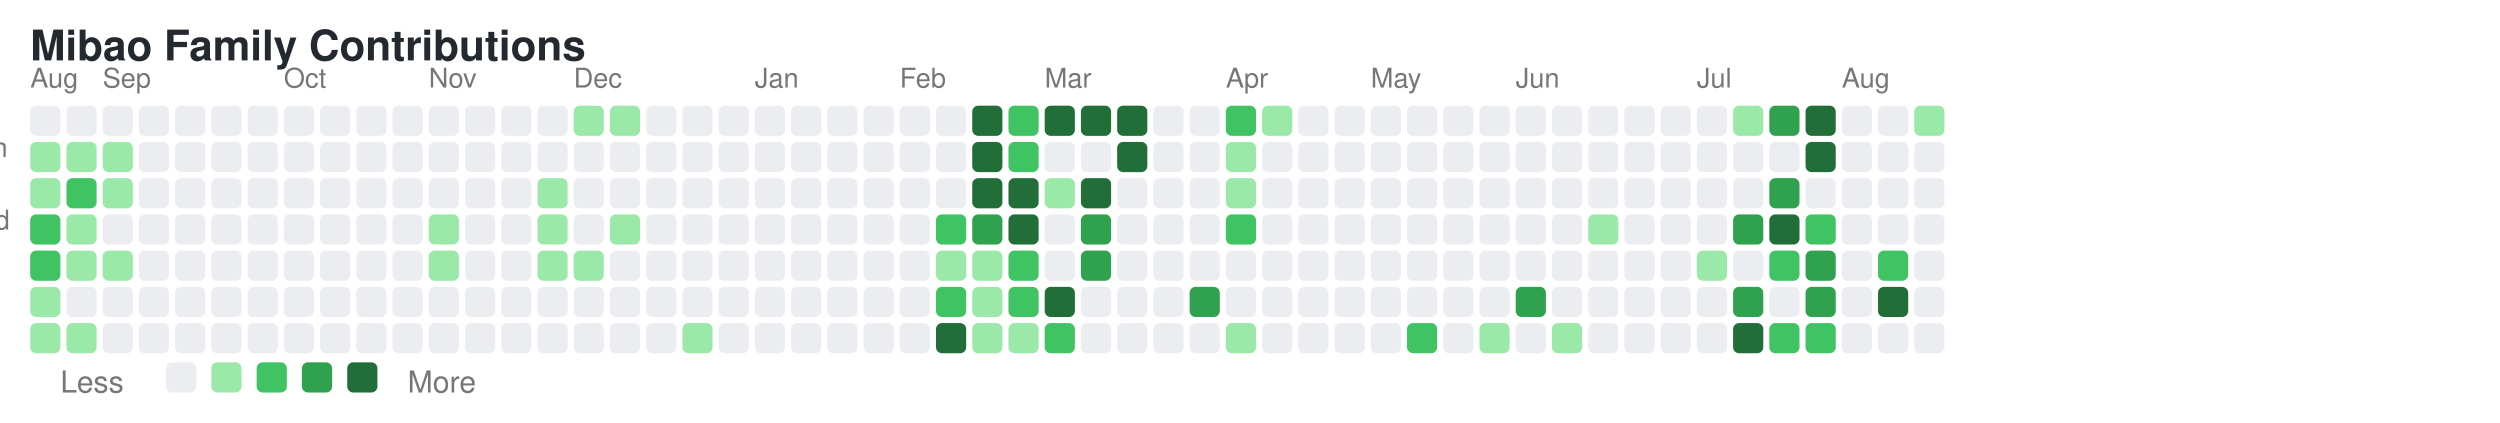
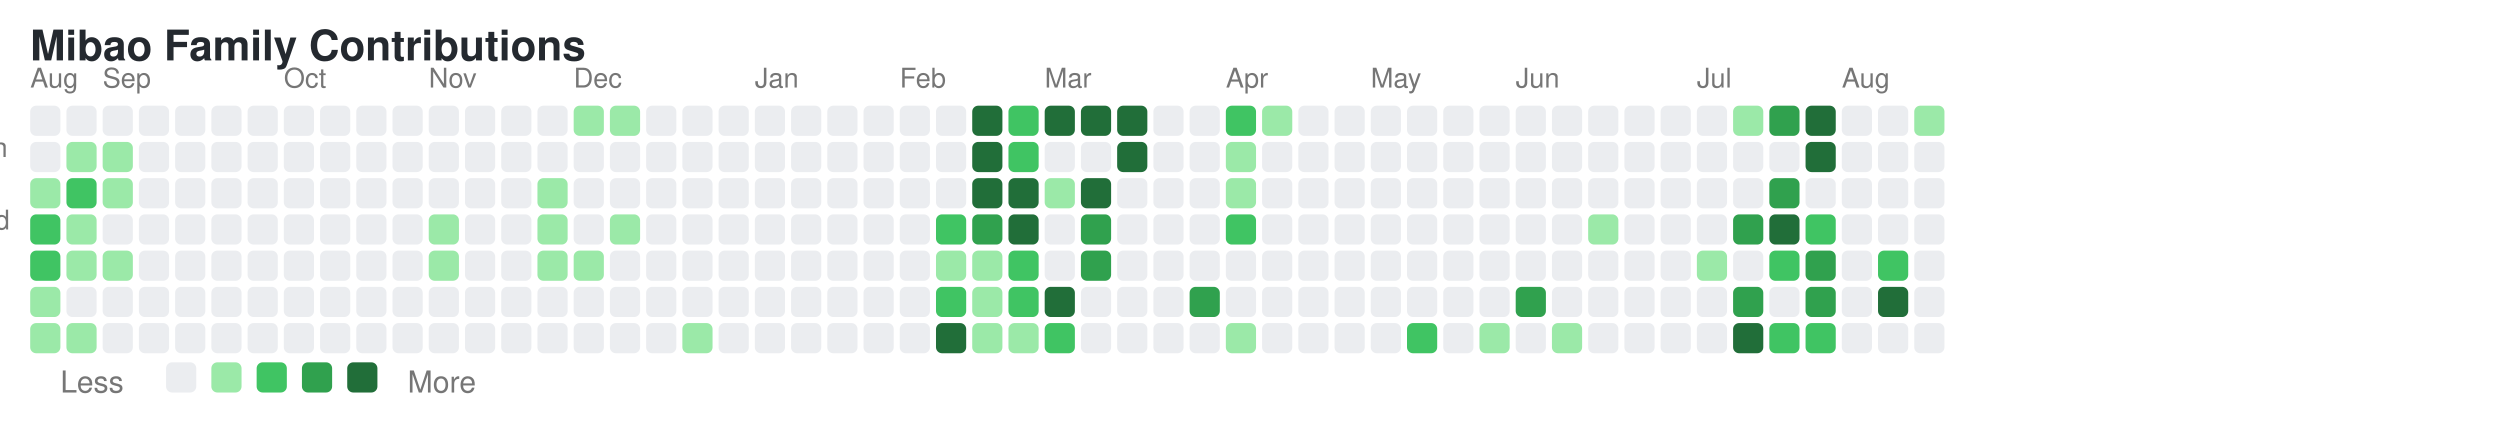
<svg xmlns="http://www.w3.org/2000/svg" width="828" height="140">
  <text x="10" y="20" font-family="-apple-system, BlinkMacSystemFont, Segoe UI, Helvetica, Arial, sans-serif" font-size="14" font-weight="600" fill="#24292f">Mibao Family Contributions</text>
  <g transform="translate(10, 35)">
    <text x="0" y="-6" font-family="-apple-system, BlinkMacSystemFont, Segoe UI, Helvetica, Arial, sans-serif" font-size="9" fill="#767676">Aug</text>
    <text x="24" y="-6" font-family="-apple-system, BlinkMacSystemFont, Segoe UI, Helvetica, Arial, sans-serif" font-size="9" fill="#767676">Sep</text>
    <text x="84" y="-6" font-family="-apple-system, BlinkMacSystemFont, Segoe UI, Helvetica, Arial, sans-serif" font-size="9" fill="#767676">Oct</text>
    <text x="132" y="-6" font-family="-apple-system, BlinkMacSystemFont, Segoe UI, Helvetica, Arial, sans-serif" font-size="9" fill="#767676">Nov</text>
    <text x="180" y="-6" font-family="-apple-system, BlinkMacSystemFont, Segoe UI, Helvetica, Arial, sans-serif" font-size="9" fill="#767676">Dec</text>
    <text x="240" y="-6" font-family="-apple-system, BlinkMacSystemFont, Segoe UI, Helvetica, Arial, sans-serif" font-size="9" fill="#767676">Jan</text>
    <text x="288" y="-6" font-family="-apple-system, BlinkMacSystemFont, Segoe UI, Helvetica, Arial, sans-serif" font-size="9" fill="#767676">Feb</text>
    <text x="336" y="-6" font-family="-apple-system, BlinkMacSystemFont, Segoe UI, Helvetica, Arial, sans-serif" font-size="9" fill="#767676">Mar</text>
    <text x="396" y="-6" font-family="-apple-system, BlinkMacSystemFont, Segoe UI, Helvetica, Arial, sans-serif" font-size="9" fill="#767676">Apr</text>
    <text x="444" y="-6" font-family="-apple-system, BlinkMacSystemFont, Segoe UI, Helvetica, Arial, sans-serif" font-size="9" fill="#767676">May</text>
    <text x="492" y="-6" font-family="-apple-system, BlinkMacSystemFont, Segoe UI, Helvetica, Arial, sans-serif" font-size="9" fill="#767676">Jun</text>
    <text x="552" y="-6" font-family="-apple-system, BlinkMacSystemFont, Segoe UI, Helvetica, Arial, sans-serif" font-size="9" fill="#767676">Jul</text>
    <text x="600" y="-6" font-family="-apple-system, BlinkMacSystemFont, Segoe UI, Helvetica, Arial, sans-serif" font-size="9" fill="#767676">Aug</text>
    <text x="-25" y="17.0" font-family="-apple-system, BlinkMacSystemFont, Segoe UI, Helvetica, Arial, sans-serif" font-size="9" fill="#767676">Mon</text>
    <text x="-25" y="41.0" font-family="-apple-system, BlinkMacSystemFont, Segoe UI, Helvetica, Arial, sans-serif" font-size="9" fill="#767676">Wed</text>
    <text x="-25" y="65.0" font-family="-apple-system, BlinkMacSystemFont, Segoe UI, Helvetica, Arial, sans-serif" font-size="9" fill="#767676">Fri</text>
    <rect x="0" y="0" width="10" height="10" fill="#ebedf0" rx="2" />
-     <rect x="0" y="12" width="10" height="10" fill="#9be9a8" rx="2" />
+     <rect x="0" y="12" width="10" height="10" fill="#ebedf0" rx="2" />
    <rect x="0" y="24" width="10" height="10" fill="#9be9a8" rx="2" />
    <rect x="0" y="36" width="10" height="10" fill="#40c463" rx="2" />
    <rect x="0" y="48" width="10" height="10" fill="#40c463" rx="2" />
    <rect x="0" y="60" width="10" height="10" fill="#9be9a8" rx="2" />
    <rect x="0" y="72" width="10" height="10" fill="#9be9a8" rx="2" />
    <rect x="12" y="0" width="10" height="10" fill="#ebedf0" rx="2" />
    <rect x="12" y="12" width="10" height="10" fill="#9be9a8" rx="2" />
    <rect x="12" y="24" width="10" height="10" fill="#40c463" rx="2" />
    <rect x="12" y="36" width="10" height="10" fill="#9be9a8" rx="2" />
    <rect x="12" y="48" width="10" height="10" fill="#9be9a8" rx="2" />
    <rect x="12" y="60" width="10" height="10" fill="#ebedf0" rx="2" />
    <rect x="12" y="72" width="10" height="10" fill="#9be9a8" rx="2" />
    <rect x="24" y="0" width="10" height="10" fill="#ebedf0" rx="2" />
    <rect x="24" y="12" width="10" height="10" fill="#9be9a8" rx="2" />
    <rect x="24" y="24" width="10" height="10" fill="#9be9a8" rx="2" />
    <rect x="24" y="36" width="10" height="10" fill="#ebedf0" rx="2" />
    <rect x="24" y="48" width="10" height="10" fill="#9be9a8" rx="2" />
    <rect x="24" y="60" width="10" height="10" fill="#ebedf0" rx="2" />
    <rect x="24" y="72" width="10" height="10" fill="#ebedf0" rx="2" />
    <rect x="36" y="0" width="10" height="10" fill="#ebedf0" rx="2" />
    <rect x="36" y="12" width="10" height="10" fill="#ebedf0" rx="2" />
    <rect x="36" y="24" width="10" height="10" fill="#ebedf0" rx="2" />
    <rect x="36" y="36" width="10" height="10" fill="#ebedf0" rx="2" />
    <rect x="36" y="48" width="10" height="10" fill="#ebedf0" rx="2" />
    <rect x="36" y="60" width="10" height="10" fill="#ebedf0" rx="2" />
    <rect x="36" y="72" width="10" height="10" fill="#ebedf0" rx="2" />
    <rect x="48" y="0" width="10" height="10" fill="#ebedf0" rx="2" />
    <rect x="48" y="12" width="10" height="10" fill="#ebedf0" rx="2" />
    <rect x="48" y="24" width="10" height="10" fill="#ebedf0" rx="2" />
    <rect x="48" y="36" width="10" height="10" fill="#ebedf0" rx="2" />
    <rect x="48" y="48" width="10" height="10" fill="#ebedf0" rx="2" />
    <rect x="48" y="60" width="10" height="10" fill="#ebedf0" rx="2" />
    <rect x="48" y="72" width="10" height="10" fill="#ebedf0" rx="2" />
    <rect x="60" y="0" width="10" height="10" fill="#ebedf0" rx="2" />
    <rect x="60" y="12" width="10" height="10" fill="#ebedf0" rx="2" />
    <rect x="60" y="24" width="10" height="10" fill="#ebedf0" rx="2" />
    <rect x="60" y="36" width="10" height="10" fill="#ebedf0" rx="2" />
    <rect x="60" y="48" width="10" height="10" fill="#ebedf0" rx="2" />
    <rect x="60" y="60" width="10" height="10" fill="#ebedf0" rx="2" />
    <rect x="60" y="72" width="10" height="10" fill="#ebedf0" rx="2" />
    <rect x="72" y="0" width="10" height="10" fill="#ebedf0" rx="2" />
    <rect x="72" y="12" width="10" height="10" fill="#ebedf0" rx="2" />
    <rect x="72" y="24" width="10" height="10" fill="#ebedf0" rx="2" />
    <rect x="72" y="36" width="10" height="10" fill="#ebedf0" rx="2" />
    <rect x="72" y="48" width="10" height="10" fill="#ebedf0" rx="2" />
    <rect x="72" y="60" width="10" height="10" fill="#ebedf0" rx="2" />
    <rect x="72" y="72" width="10" height="10" fill="#ebedf0" rx="2" />
    <rect x="84" y="0" width="10" height="10" fill="#ebedf0" rx="2" />
    <rect x="84" y="12" width="10" height="10" fill="#ebedf0" rx="2" />
    <rect x="84" y="24" width="10" height="10" fill="#ebedf0" rx="2" />
    <rect x="84" y="36" width="10" height="10" fill="#ebedf0" rx="2" />
    <rect x="84" y="48" width="10" height="10" fill="#ebedf0" rx="2" />
    <rect x="84" y="60" width="10" height="10" fill="#ebedf0" rx="2" />
    <rect x="84" y="72" width="10" height="10" fill="#ebedf0" rx="2" />
    <rect x="96" y="0" width="10" height="10" fill="#ebedf0" rx="2" />
    <rect x="96" y="12" width="10" height="10" fill="#ebedf0" rx="2" />
    <rect x="96" y="24" width="10" height="10" fill="#ebedf0" rx="2" />
    <rect x="96" y="36" width="10" height="10" fill="#ebedf0" rx="2" />
    <rect x="96" y="48" width="10" height="10" fill="#ebedf0" rx="2" />
    <rect x="96" y="60" width="10" height="10" fill="#ebedf0" rx="2" />
    <rect x="96" y="72" width="10" height="10" fill="#ebedf0" rx="2" />
    <rect x="108" y="0" width="10" height="10" fill="#ebedf0" rx="2" />
    <rect x="108" y="12" width="10" height="10" fill="#ebedf0" rx="2" />
    <rect x="108" y="24" width="10" height="10" fill="#ebedf0" rx="2" />
    <rect x="108" y="36" width="10" height="10" fill="#ebedf0" rx="2" />
    <rect x="108" y="48" width="10" height="10" fill="#ebedf0" rx="2" />
    <rect x="108" y="60" width="10" height="10" fill="#ebedf0" rx="2" />
    <rect x="108" y="72" width="10" height="10" fill="#ebedf0" rx="2" />
    <rect x="120" y="0" width="10" height="10" fill="#ebedf0" rx="2" />
    <rect x="120" y="12" width="10" height="10" fill="#ebedf0" rx="2" />
    <rect x="120" y="24" width="10" height="10" fill="#ebedf0" rx="2" />
    <rect x="120" y="36" width="10" height="10" fill="#ebedf0" rx="2" />
    <rect x="120" y="48" width="10" height="10" fill="#ebedf0" rx="2" />
    <rect x="120" y="60" width="10" height="10" fill="#ebedf0" rx="2" />
    <rect x="120" y="72" width="10" height="10" fill="#ebedf0" rx="2" />
    <rect x="132" y="0" width="10" height="10" fill="#ebedf0" rx="2" />
    <rect x="132" y="12" width="10" height="10" fill="#ebedf0" rx="2" />
    <rect x="132" y="24" width="10" height="10" fill="#ebedf0" rx="2" />
    <rect x="132" y="36" width="10" height="10" fill="#9be9a8" rx="2" />
    <rect x="132" y="48" width="10" height="10" fill="#9be9a8" rx="2" />
    <rect x="132" y="60" width="10" height="10" fill="#ebedf0" rx="2" />
    <rect x="132" y="72" width="10" height="10" fill="#ebedf0" rx="2" />
    <rect x="144" y="0" width="10" height="10" fill="#ebedf0" rx="2" />
    <rect x="144" y="12" width="10" height="10" fill="#ebedf0" rx="2" />
    <rect x="144" y="24" width="10" height="10" fill="#ebedf0" rx="2" />
    <rect x="144" y="36" width="10" height="10" fill="#ebedf0" rx="2" />
    <rect x="144" y="48" width="10" height="10" fill="#ebedf0" rx="2" />
    <rect x="144" y="60" width="10" height="10" fill="#ebedf0" rx="2" />
    <rect x="144" y="72" width="10" height="10" fill="#ebedf0" rx="2" />
    <rect x="156" y="0" width="10" height="10" fill="#ebedf0" rx="2" />
    <rect x="156" y="12" width="10" height="10" fill="#ebedf0" rx="2" />
    <rect x="156" y="24" width="10" height="10" fill="#ebedf0" rx="2" />
    <rect x="156" y="36" width="10" height="10" fill="#ebedf0" rx="2" />
    <rect x="156" y="48" width="10" height="10" fill="#ebedf0" rx="2" />
    <rect x="156" y="60" width="10" height="10" fill="#ebedf0" rx="2" />
    <rect x="156" y="72" width="10" height="10" fill="#ebedf0" rx="2" />
    <rect x="168" y="0" width="10" height="10" fill="#ebedf0" rx="2" />
    <rect x="168" y="12" width="10" height="10" fill="#ebedf0" rx="2" />
    <rect x="168" y="24" width="10" height="10" fill="#9be9a8" rx="2" />
    <rect x="168" y="36" width="10" height="10" fill="#9be9a8" rx="2" />
    <rect x="168" y="48" width="10" height="10" fill="#9be9a8" rx="2" />
    <rect x="168" y="60" width="10" height="10" fill="#ebedf0" rx="2" />
    <rect x="168" y="72" width="10" height="10" fill="#ebedf0" rx="2" />
    <rect x="180" y="0" width="10" height="10" fill="#9be9a8" rx="2" />
    <rect x="180" y="12" width="10" height="10" fill="#ebedf0" rx="2" />
    <rect x="180" y="24" width="10" height="10" fill="#ebedf0" rx="2" />
    <rect x="180" y="36" width="10" height="10" fill="#ebedf0" rx="2" />
    <rect x="180" y="48" width="10" height="10" fill="#9be9a8" rx="2" />
    <rect x="180" y="60" width="10" height="10" fill="#ebedf0" rx="2" />
    <rect x="180" y="72" width="10" height="10" fill="#ebedf0" rx="2" />
    <rect x="192" y="0" width="10" height="10" fill="#9be9a8" rx="2" />
    <rect x="192" y="12" width="10" height="10" fill="#ebedf0" rx="2" />
    <rect x="192" y="24" width="10" height="10" fill="#ebedf0" rx="2" />
    <rect x="192" y="36" width="10" height="10" fill="#9be9a8" rx="2" />
    <rect x="192" y="48" width="10" height="10" fill="#ebedf0" rx="2" />
    <rect x="192" y="60" width="10" height="10" fill="#ebedf0" rx="2" />
    <rect x="192" y="72" width="10" height="10" fill="#ebedf0" rx="2" />
    <rect x="204" y="0" width="10" height="10" fill="#ebedf0" rx="2" />
    <rect x="204" y="12" width="10" height="10" fill="#ebedf0" rx="2" />
    <rect x="204" y="24" width="10" height="10" fill="#ebedf0" rx="2" />
    <rect x="204" y="36" width="10" height="10" fill="#ebedf0" rx="2" />
    <rect x="204" y="48" width="10" height="10" fill="#ebedf0" rx="2" />
    <rect x="204" y="60" width="10" height="10" fill="#ebedf0" rx="2" />
    <rect x="204" y="72" width="10" height="10" fill="#ebedf0" rx="2" />
    <rect x="216" y="0" width="10" height="10" fill="#ebedf0" rx="2" />
    <rect x="216" y="12" width="10" height="10" fill="#ebedf0" rx="2" />
    <rect x="216" y="24" width="10" height="10" fill="#ebedf0" rx="2" />
    <rect x="216" y="36" width="10" height="10" fill="#ebedf0" rx="2" />
    <rect x="216" y="48" width="10" height="10" fill="#ebedf0" rx="2" />
    <rect x="216" y="60" width="10" height="10" fill="#ebedf0" rx="2" />
    <rect x="216" y="72" width="10" height="10" fill="#9be9a8" rx="2" />
    <rect x="228" y="0" width="10" height="10" fill="#ebedf0" rx="2" />
    <rect x="228" y="12" width="10" height="10" fill="#ebedf0" rx="2" />
    <rect x="228" y="24" width="10" height="10" fill="#ebedf0" rx="2" />
    <rect x="228" y="36" width="10" height="10" fill="#ebedf0" rx="2" />
    <rect x="228" y="48" width="10" height="10" fill="#ebedf0" rx="2" />
    <rect x="228" y="60" width="10" height="10" fill="#ebedf0" rx="2" />
    <rect x="228" y="72" width="10" height="10" fill="#ebedf0" rx="2" />
    <rect x="240" y="0" width="10" height="10" fill="#ebedf0" rx="2" />
    <rect x="240" y="12" width="10" height="10" fill="#ebedf0" rx="2" />
    <rect x="240" y="24" width="10" height="10" fill="#ebedf0" rx="2" />
    <rect x="240" y="36" width="10" height="10" fill="#ebedf0" rx="2" />
    <rect x="240" y="48" width="10" height="10" fill="#ebedf0" rx="2" />
    <rect x="240" y="60" width="10" height="10" fill="#ebedf0" rx="2" />
    <rect x="240" y="72" width="10" height="10" fill="#ebedf0" rx="2" />
    <rect x="252" y="0" width="10" height="10" fill="#ebedf0" rx="2" />
    <rect x="252" y="12" width="10" height="10" fill="#ebedf0" rx="2" />
    <rect x="252" y="24" width="10" height="10" fill="#ebedf0" rx="2" />
    <rect x="252" y="36" width="10" height="10" fill="#ebedf0" rx="2" />
    <rect x="252" y="48" width="10" height="10" fill="#ebedf0" rx="2" />
    <rect x="252" y="60" width="10" height="10" fill="#ebedf0" rx="2" />
    <rect x="252" y="72" width="10" height="10" fill="#ebedf0" rx="2" />
    <rect x="264" y="0" width="10" height="10" fill="#ebedf0" rx="2" />
    <rect x="264" y="12" width="10" height="10" fill="#ebedf0" rx="2" />
    <rect x="264" y="24" width="10" height="10" fill="#ebedf0" rx="2" />
    <rect x="264" y="36" width="10" height="10" fill="#ebedf0" rx="2" />
    <rect x="264" y="48" width="10" height="10" fill="#ebedf0" rx="2" />
    <rect x="264" y="60" width="10" height="10" fill="#ebedf0" rx="2" />
    <rect x="264" y="72" width="10" height="10" fill="#ebedf0" rx="2" />
    <rect x="276" y="0" width="10" height="10" fill="#ebedf0" rx="2" />
    <rect x="276" y="12" width="10" height="10" fill="#ebedf0" rx="2" />
    <rect x="276" y="24" width="10" height="10" fill="#ebedf0" rx="2" />
    <rect x="276" y="36" width="10" height="10" fill="#ebedf0" rx="2" />
    <rect x="276" y="48" width="10" height="10" fill="#ebedf0" rx="2" />
    <rect x="276" y="60" width="10" height="10" fill="#ebedf0" rx="2" />
    <rect x="276" y="72" width="10" height="10" fill="#ebedf0" rx="2" />
    <rect x="288" y="0" width="10" height="10" fill="#ebedf0" rx="2" />
    <rect x="288" y="12" width="10" height="10" fill="#ebedf0" rx="2" />
    <rect x="288" y="24" width="10" height="10" fill="#ebedf0" rx="2" />
    <rect x="288" y="36" width="10" height="10" fill="#ebedf0" rx="2" />
    <rect x="288" y="48" width="10" height="10" fill="#ebedf0" rx="2" />
    <rect x="288" y="60" width="10" height="10" fill="#ebedf0" rx="2" />
    <rect x="288" y="72" width="10" height="10" fill="#ebedf0" rx="2" />
    <rect x="300" y="0" width="10" height="10" fill="#ebedf0" rx="2" />
    <rect x="300" y="12" width="10" height="10" fill="#ebedf0" rx="2" />
    <rect x="300" y="24" width="10" height="10" fill="#ebedf0" rx="2" />
    <rect x="300" y="36" width="10" height="10" fill="#40c463" rx="2" />
    <rect x="300" y="48" width="10" height="10" fill="#9be9a8" rx="2" />
    <rect x="300" y="60" width="10" height="10" fill="#40c463" rx="2" />
    <rect x="300" y="72" width="10" height="10" fill="#216e39" rx="2" />
    <rect x="312" y="0" width="10" height="10" fill="#216e39" rx="2" />
    <rect x="312" y="12" width="10" height="10" fill="#216e39" rx="2" />
    <rect x="312" y="24" width="10" height="10" fill="#216e39" rx="2" />
    <rect x="312" y="36" width="10" height="10" fill="#30a14e" rx="2" />
    <rect x="312" y="48" width="10" height="10" fill="#9be9a8" rx="2" />
    <rect x="312" y="60" width="10" height="10" fill="#9be9a8" rx="2" />
    <rect x="312" y="72" width="10" height="10" fill="#9be9a8" rx="2" />
    <rect x="324" y="0" width="10" height="10" fill="#40c463" rx="2" />
    <rect x="324" y="12" width="10" height="10" fill="#40c463" rx="2" />
    <rect x="324" y="24" width="10" height="10" fill="#216e39" rx="2" />
    <rect x="324" y="36" width="10" height="10" fill="#216e39" rx="2" />
    <rect x="324" y="48" width="10" height="10" fill="#40c463" rx="2" />
    <rect x="324" y="60" width="10" height="10" fill="#40c463" rx="2" />
    <rect x="324" y="72" width="10" height="10" fill="#9be9a8" rx="2" />
    <rect x="336" y="0" width="10" height="10" fill="#216e39" rx="2" />
    <rect x="336" y="12" width="10" height="10" fill="#ebedf0" rx="2" />
    <rect x="336" y="24" width="10" height="10" fill="#9be9a8" rx="2" />
    <rect x="336" y="36" width="10" height="10" fill="#ebedf0" rx="2" />
    <rect x="336" y="48" width="10" height="10" fill="#ebedf0" rx="2" />
    <rect x="336" y="60" width="10" height="10" fill="#216e39" rx="2" />
    <rect x="336" y="72" width="10" height="10" fill="#40c463" rx="2" />
    <rect x="348" y="0" width="10" height="10" fill="#216e39" rx="2" />
    <rect x="348" y="12" width="10" height="10" fill="#ebedf0" rx="2" />
    <rect x="348" y="24" width="10" height="10" fill="#216e39" rx="2" />
    <rect x="348" y="36" width="10" height="10" fill="#30a14e" rx="2" />
    <rect x="348" y="48" width="10" height="10" fill="#30a14e" rx="2" />
    <rect x="348" y="60" width="10" height="10" fill="#ebedf0" rx="2" />
    <rect x="348" y="72" width="10" height="10" fill="#ebedf0" rx="2" />
    <rect x="360" y="0" width="10" height="10" fill="#216e39" rx="2" />
    <rect x="360" y="12" width="10" height="10" fill="#216e39" rx="2" />
    <rect x="360" y="24" width="10" height="10" fill="#ebedf0" rx="2" />
    <rect x="360" y="36" width="10" height="10" fill="#ebedf0" rx="2" />
    <rect x="360" y="48" width="10" height="10" fill="#ebedf0" rx="2" />
    <rect x="360" y="60" width="10" height="10" fill="#ebedf0" rx="2" />
    <rect x="360" y="72" width="10" height="10" fill="#ebedf0" rx="2" />
    <rect x="372" y="0" width="10" height="10" fill="#ebedf0" rx="2" />
    <rect x="372" y="12" width="10" height="10" fill="#ebedf0" rx="2" />
    <rect x="372" y="24" width="10" height="10" fill="#ebedf0" rx="2" />
    <rect x="372" y="36" width="10" height="10" fill="#ebedf0" rx="2" />
    <rect x="372" y="48" width="10" height="10" fill="#ebedf0" rx="2" />
    <rect x="372" y="60" width="10" height="10" fill="#ebedf0" rx="2" />
    <rect x="372" y="72" width="10" height="10" fill="#ebedf0" rx="2" />
    <rect x="384" y="0" width="10" height="10" fill="#ebedf0" rx="2" />
    <rect x="384" y="12" width="10" height="10" fill="#ebedf0" rx="2" />
    <rect x="384" y="24" width="10" height="10" fill="#ebedf0" rx="2" />
    <rect x="384" y="36" width="10" height="10" fill="#ebedf0" rx="2" />
    <rect x="384" y="48" width="10" height="10" fill="#ebedf0" rx="2" />
    <rect x="384" y="60" width="10" height="10" fill="#30a14e" rx="2" />
    <rect x="384" y="72" width="10" height="10" fill="#ebedf0" rx="2" />
    <rect x="396" y="0" width="10" height="10" fill="#40c463" rx="2" />
    <rect x="396" y="12" width="10" height="10" fill="#9be9a8" rx="2" />
    <rect x="396" y="24" width="10" height="10" fill="#9be9a8" rx="2" />
    <rect x="396" y="36" width="10" height="10" fill="#40c463" rx="2" />
    <rect x="396" y="48" width="10" height="10" fill="#ebedf0" rx="2" />
    <rect x="396" y="60" width="10" height="10" fill="#ebedf0" rx="2" />
    <rect x="396" y="72" width="10" height="10" fill="#9be9a8" rx="2" />
    <rect x="408" y="0" width="10" height="10" fill="#9be9a8" rx="2" />
    <rect x="408" y="12" width="10" height="10" fill="#ebedf0" rx="2" />
    <rect x="408" y="24" width="10" height="10" fill="#ebedf0" rx="2" />
    <rect x="408" y="36" width="10" height="10" fill="#ebedf0" rx="2" />
    <rect x="408" y="48" width="10" height="10" fill="#ebedf0" rx="2" />
    <rect x="408" y="60" width="10" height="10" fill="#ebedf0" rx="2" />
    <rect x="408" y="72" width="10" height="10" fill="#ebedf0" rx="2" />
    <rect x="420" y="0" width="10" height="10" fill="#ebedf0" rx="2" />
    <rect x="420" y="12" width="10" height="10" fill="#ebedf0" rx="2" />
    <rect x="420" y="24" width="10" height="10" fill="#ebedf0" rx="2" />
    <rect x="420" y="36" width="10" height="10" fill="#ebedf0" rx="2" />
    <rect x="420" y="48" width="10" height="10" fill="#ebedf0" rx="2" />
    <rect x="420" y="60" width="10" height="10" fill="#ebedf0" rx="2" />
    <rect x="420" y="72" width="10" height="10" fill="#ebedf0" rx="2" />
    <rect x="432" y="0" width="10" height="10" fill="#ebedf0" rx="2" />
    <rect x="432" y="12" width="10" height="10" fill="#ebedf0" rx="2" />
    <rect x="432" y="24" width="10" height="10" fill="#ebedf0" rx="2" />
    <rect x="432" y="36" width="10" height="10" fill="#ebedf0" rx="2" />
    <rect x="432" y="48" width="10" height="10" fill="#ebedf0" rx="2" />
    <rect x="432" y="60" width="10" height="10" fill="#ebedf0" rx="2" />
    <rect x="432" y="72" width="10" height="10" fill="#ebedf0" rx="2" />
    <rect x="444" y="0" width="10" height="10" fill="#ebedf0" rx="2" />
    <rect x="444" y="12" width="10" height="10" fill="#ebedf0" rx="2" />
    <rect x="444" y="24" width="10" height="10" fill="#ebedf0" rx="2" />
    <rect x="444" y="36" width="10" height="10" fill="#ebedf0" rx="2" />
    <rect x="444" y="48" width="10" height="10" fill="#ebedf0" rx="2" />
    <rect x="444" y="60" width="10" height="10" fill="#ebedf0" rx="2" />
    <rect x="444" y="72" width="10" height="10" fill="#ebedf0" rx="2" />
    <rect x="456" y="0" width="10" height="10" fill="#ebedf0" rx="2" />
    <rect x="456" y="12" width="10" height="10" fill="#ebedf0" rx="2" />
    <rect x="456" y="24" width="10" height="10" fill="#ebedf0" rx="2" />
    <rect x="456" y="36" width="10" height="10" fill="#ebedf0" rx="2" />
    <rect x="456" y="48" width="10" height="10" fill="#ebedf0" rx="2" />
    <rect x="456" y="60" width="10" height="10" fill="#ebedf0" rx="2" />
    <rect x="456" y="72" width="10" height="10" fill="#40c463" rx="2" />
    <rect x="468" y="0" width="10" height="10" fill="#ebedf0" rx="2" />
    <rect x="468" y="12" width="10" height="10" fill="#ebedf0" rx="2" />
    <rect x="468" y="24" width="10" height="10" fill="#ebedf0" rx="2" />
    <rect x="468" y="36" width="10" height="10" fill="#ebedf0" rx="2" />
    <rect x="468" y="48" width="10" height="10" fill="#ebedf0" rx="2" />
    <rect x="468" y="60" width="10" height="10" fill="#ebedf0" rx="2" />
    <rect x="468" y="72" width="10" height="10" fill="#ebedf0" rx="2" />
    <rect x="480" y="0" width="10" height="10" fill="#ebedf0" rx="2" />
    <rect x="480" y="12" width="10" height="10" fill="#ebedf0" rx="2" />
    <rect x="480" y="24" width="10" height="10" fill="#ebedf0" rx="2" />
    <rect x="480" y="36" width="10" height="10" fill="#ebedf0" rx="2" />
    <rect x="480" y="48" width="10" height="10" fill="#ebedf0" rx="2" />
    <rect x="480" y="60" width="10" height="10" fill="#ebedf0" rx="2" />
    <rect x="480" y="72" width="10" height="10" fill="#9be9a8" rx="2" />
    <rect x="492" y="0" width="10" height="10" fill="#ebedf0" rx="2" />
    <rect x="492" y="12" width="10" height="10" fill="#ebedf0" rx="2" />
    <rect x="492" y="24" width="10" height="10" fill="#ebedf0" rx="2" />
    <rect x="492" y="36" width="10" height="10" fill="#ebedf0" rx="2" />
    <rect x="492" y="48" width="10" height="10" fill="#ebedf0" rx="2" />
    <rect x="492" y="60" width="10" height="10" fill="#30a14e" rx="2" />
    <rect x="492" y="72" width="10" height="10" fill="#ebedf0" rx="2" />
    <rect x="504" y="0" width="10" height="10" fill="#ebedf0" rx="2" />
    <rect x="504" y="12" width="10" height="10" fill="#ebedf0" rx="2" />
    <rect x="504" y="24" width="10" height="10" fill="#ebedf0" rx="2" />
    <rect x="504" y="36" width="10" height="10" fill="#ebedf0" rx="2" />
    <rect x="504" y="48" width="10" height="10" fill="#ebedf0" rx="2" />
    <rect x="504" y="60" width="10" height="10" fill="#ebedf0" rx="2" />
    <rect x="504" y="72" width="10" height="10" fill="#9be9a8" rx="2" />
    <rect x="516" y="0" width="10" height="10" fill="#ebedf0" rx="2" />
    <rect x="516" y="12" width="10" height="10" fill="#ebedf0" rx="2" />
    <rect x="516" y="24" width="10" height="10" fill="#ebedf0" rx="2" />
    <rect x="516" y="36" width="10" height="10" fill="#9be9a8" rx="2" />
    <rect x="516" y="48" width="10" height="10" fill="#ebedf0" rx="2" />
    <rect x="516" y="60" width="10" height="10" fill="#ebedf0" rx="2" />
    <rect x="516" y="72" width="10" height="10" fill="#ebedf0" rx="2" />
    <rect x="528" y="0" width="10" height="10" fill="#ebedf0" rx="2" />
    <rect x="528" y="12" width="10" height="10" fill="#ebedf0" rx="2" />
    <rect x="528" y="24" width="10" height="10" fill="#ebedf0" rx="2" />
    <rect x="528" y="36" width="10" height="10" fill="#ebedf0" rx="2" />
    <rect x="528" y="48" width="10" height="10" fill="#ebedf0" rx="2" />
    <rect x="528" y="60" width="10" height="10" fill="#ebedf0" rx="2" />
    <rect x="528" y="72" width="10" height="10" fill="#ebedf0" rx="2" />
    <rect x="540" y="0" width="10" height="10" fill="#ebedf0" rx="2" />
    <rect x="540" y="12" width="10" height="10" fill="#ebedf0" rx="2" />
    <rect x="540" y="24" width="10" height="10" fill="#ebedf0" rx="2" />
    <rect x="540" y="36" width="10" height="10" fill="#ebedf0" rx="2" />
    <rect x="540" y="48" width="10" height="10" fill="#ebedf0" rx="2" />
    <rect x="540" y="60" width="10" height="10" fill="#ebedf0" rx="2" />
    <rect x="540" y="72" width="10" height="10" fill="#ebedf0" rx="2" />
    <rect x="552" y="0" width="10" height="10" fill="#ebedf0" rx="2" />
    <rect x="552" y="12" width="10" height="10" fill="#ebedf0" rx="2" />
    <rect x="552" y="24" width="10" height="10" fill="#ebedf0" rx="2" />
    <rect x="552" y="36" width="10" height="10" fill="#ebedf0" rx="2" />
    <rect x="552" y="48" width="10" height="10" fill="#9be9a8" rx="2" />
    <rect x="552" y="60" width="10" height="10" fill="#ebedf0" rx="2" />
    <rect x="552" y="72" width="10" height="10" fill="#ebedf0" rx="2" />
    <rect x="564" y="0" width="10" height="10" fill="#9be9a8" rx="2" />
    <rect x="564" y="12" width="10" height="10" fill="#ebedf0" rx="2" />
    <rect x="564" y="24" width="10" height="10" fill="#ebedf0" rx="2" />
    <rect x="564" y="36" width="10" height="10" fill="#30a14e" rx="2" />
    <rect x="564" y="48" width="10" height="10" fill="#ebedf0" rx="2" />
    <rect x="564" y="60" width="10" height="10" fill="#30a14e" rx="2" />
    <rect x="564" y="72" width="10" height="10" fill="#216e39" rx="2" />
    <rect x="576" y="0" width="10" height="10" fill="#30a14e" rx="2" />
    <rect x="576" y="12" width="10" height="10" fill="#ebedf0" rx="2" />
    <rect x="576" y="24" width="10" height="10" fill="#30a14e" rx="2" />
    <rect x="576" y="36" width="10" height="10" fill="#216e39" rx="2" />
    <rect x="576" y="48" width="10" height="10" fill="#40c463" rx="2" />
    <rect x="576" y="60" width="10" height="10" fill="#ebedf0" rx="2" />
    <rect x="576" y="72" width="10" height="10" fill="#40c463" rx="2" />
    <rect x="588" y="0" width="10" height="10" fill="#216e39" rx="2" />
    <rect x="588" y="12" width="10" height="10" fill="#216e39" rx="2" />
    <rect x="588" y="24" width="10" height="10" fill="#ebedf0" rx="2" />
    <rect x="588" y="36" width="10" height="10" fill="#40c463" rx="2" />
    <rect x="588" y="48" width="10" height="10" fill="#30a14e" rx="2" />
    <rect x="588" y="60" width="10" height="10" fill="#30a14e" rx="2" />
    <rect x="588" y="72" width="10" height="10" fill="#40c463" rx="2" />
    <rect x="600" y="0" width="10" height="10" fill="#ebedf0" rx="2" />
    <rect x="600" y="12" width="10" height="10" fill="#ebedf0" rx="2" />
    <rect x="600" y="24" width="10" height="10" fill="#ebedf0" rx="2" />
    <rect x="600" y="36" width="10" height="10" fill="#ebedf0" rx="2" />
    <rect x="600" y="48" width="10" height="10" fill="#ebedf0" rx="2" />
    <rect x="600" y="60" width="10" height="10" fill="#ebedf0" rx="2" />
    <rect x="600" y="72" width="10" height="10" fill="#ebedf0" rx="2" />
    <rect x="612" y="0" width="10" height="10" fill="#ebedf0" rx="2" />
    <rect x="612" y="12" width="10" height="10" fill="#ebedf0" rx="2" />
    <rect x="612" y="24" width="10" height="10" fill="#ebedf0" rx="2" />
    <rect x="612" y="36" width="10" height="10" fill="#ebedf0" rx="2" />
    <rect x="612" y="48" width="10" height="10" fill="#40c463" rx="2" />
    <rect x="612" y="60" width="10" height="10" fill="#216e39" rx="2" />
    <rect x="612" y="72" width="10" height="10" fill="#ebedf0" rx="2" />
    <rect x="624" y="0" width="10" height="10" fill="#9be9a8" rx="2" />
    <rect x="624" y="12" width="10" height="10" fill="#ebedf0" rx="2" />
    <rect x="624" y="24" width="10" height="10" fill="#ebedf0" rx="2" />
    <rect x="624" y="36" width="10" height="10" fill="#ebedf0" rx="2" />
    <rect x="624" y="48" width="10" height="10" fill="#ebedf0" rx="2" />
    <rect x="624" y="60" width="10" height="10" fill="#ebedf0" rx="2" />
    <rect x="624" y="72" width="10" height="10" fill="#ebedf0" rx="2" />
    <text x="10" y="95" font-family="-apple-system, BlinkMacSystemFont, Segoe UI, Helvetica, Arial, sans-serif" font-size="10" fill="#767676">Less</text>
    <rect x="45" y="85" width="10" height="10" fill="#ebedf0" rx="2" />
    <rect x="60" y="85" width="10" height="10" fill="#9be9a8" rx="2" />
    <rect x="75" y="85" width="10" height="10" fill="#40c463" rx="2" />
    <rect x="90" y="85" width="10" height="10" fill="#30a14e" rx="2" />
    <rect x="105" y="85" width="10" height="10" fill="#216e39" rx="2" />
    <text x="125" y="95" font-family="-apple-system, BlinkMacSystemFont, Segoe UI, Helvetica, Arial, sans-serif" font-size="10" fill="#767676">More</text>
  </g>
</svg>
